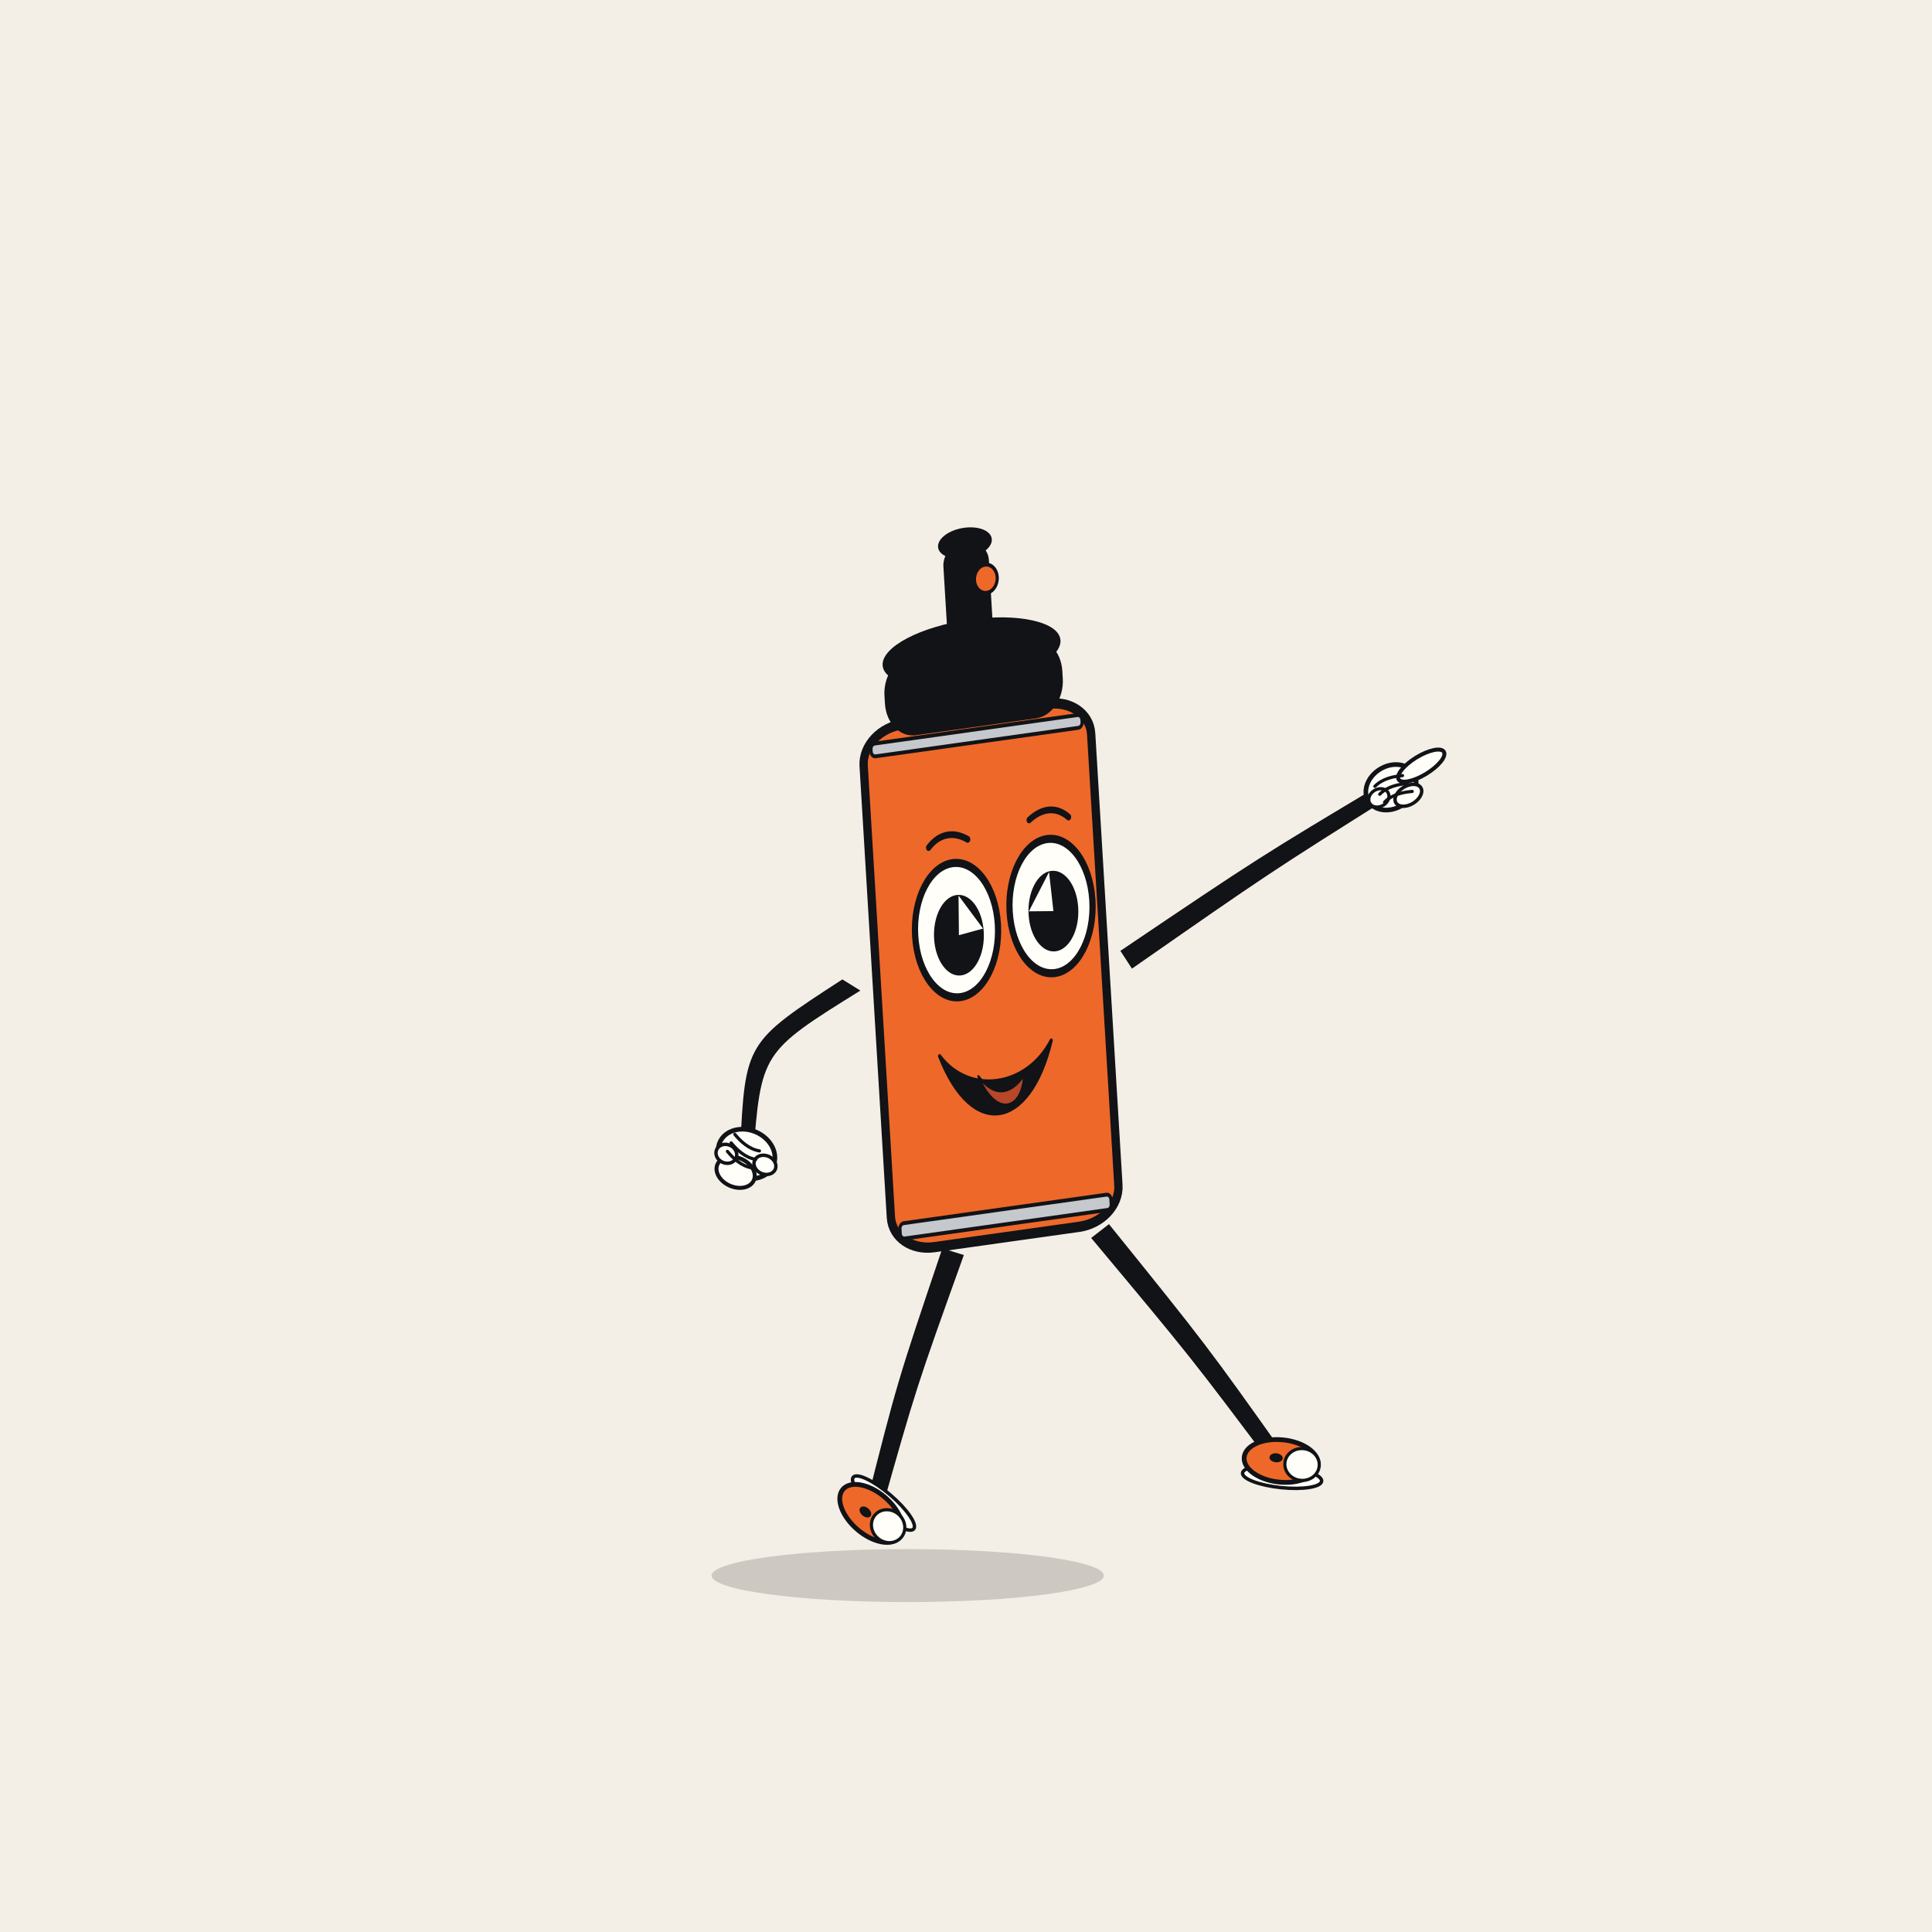
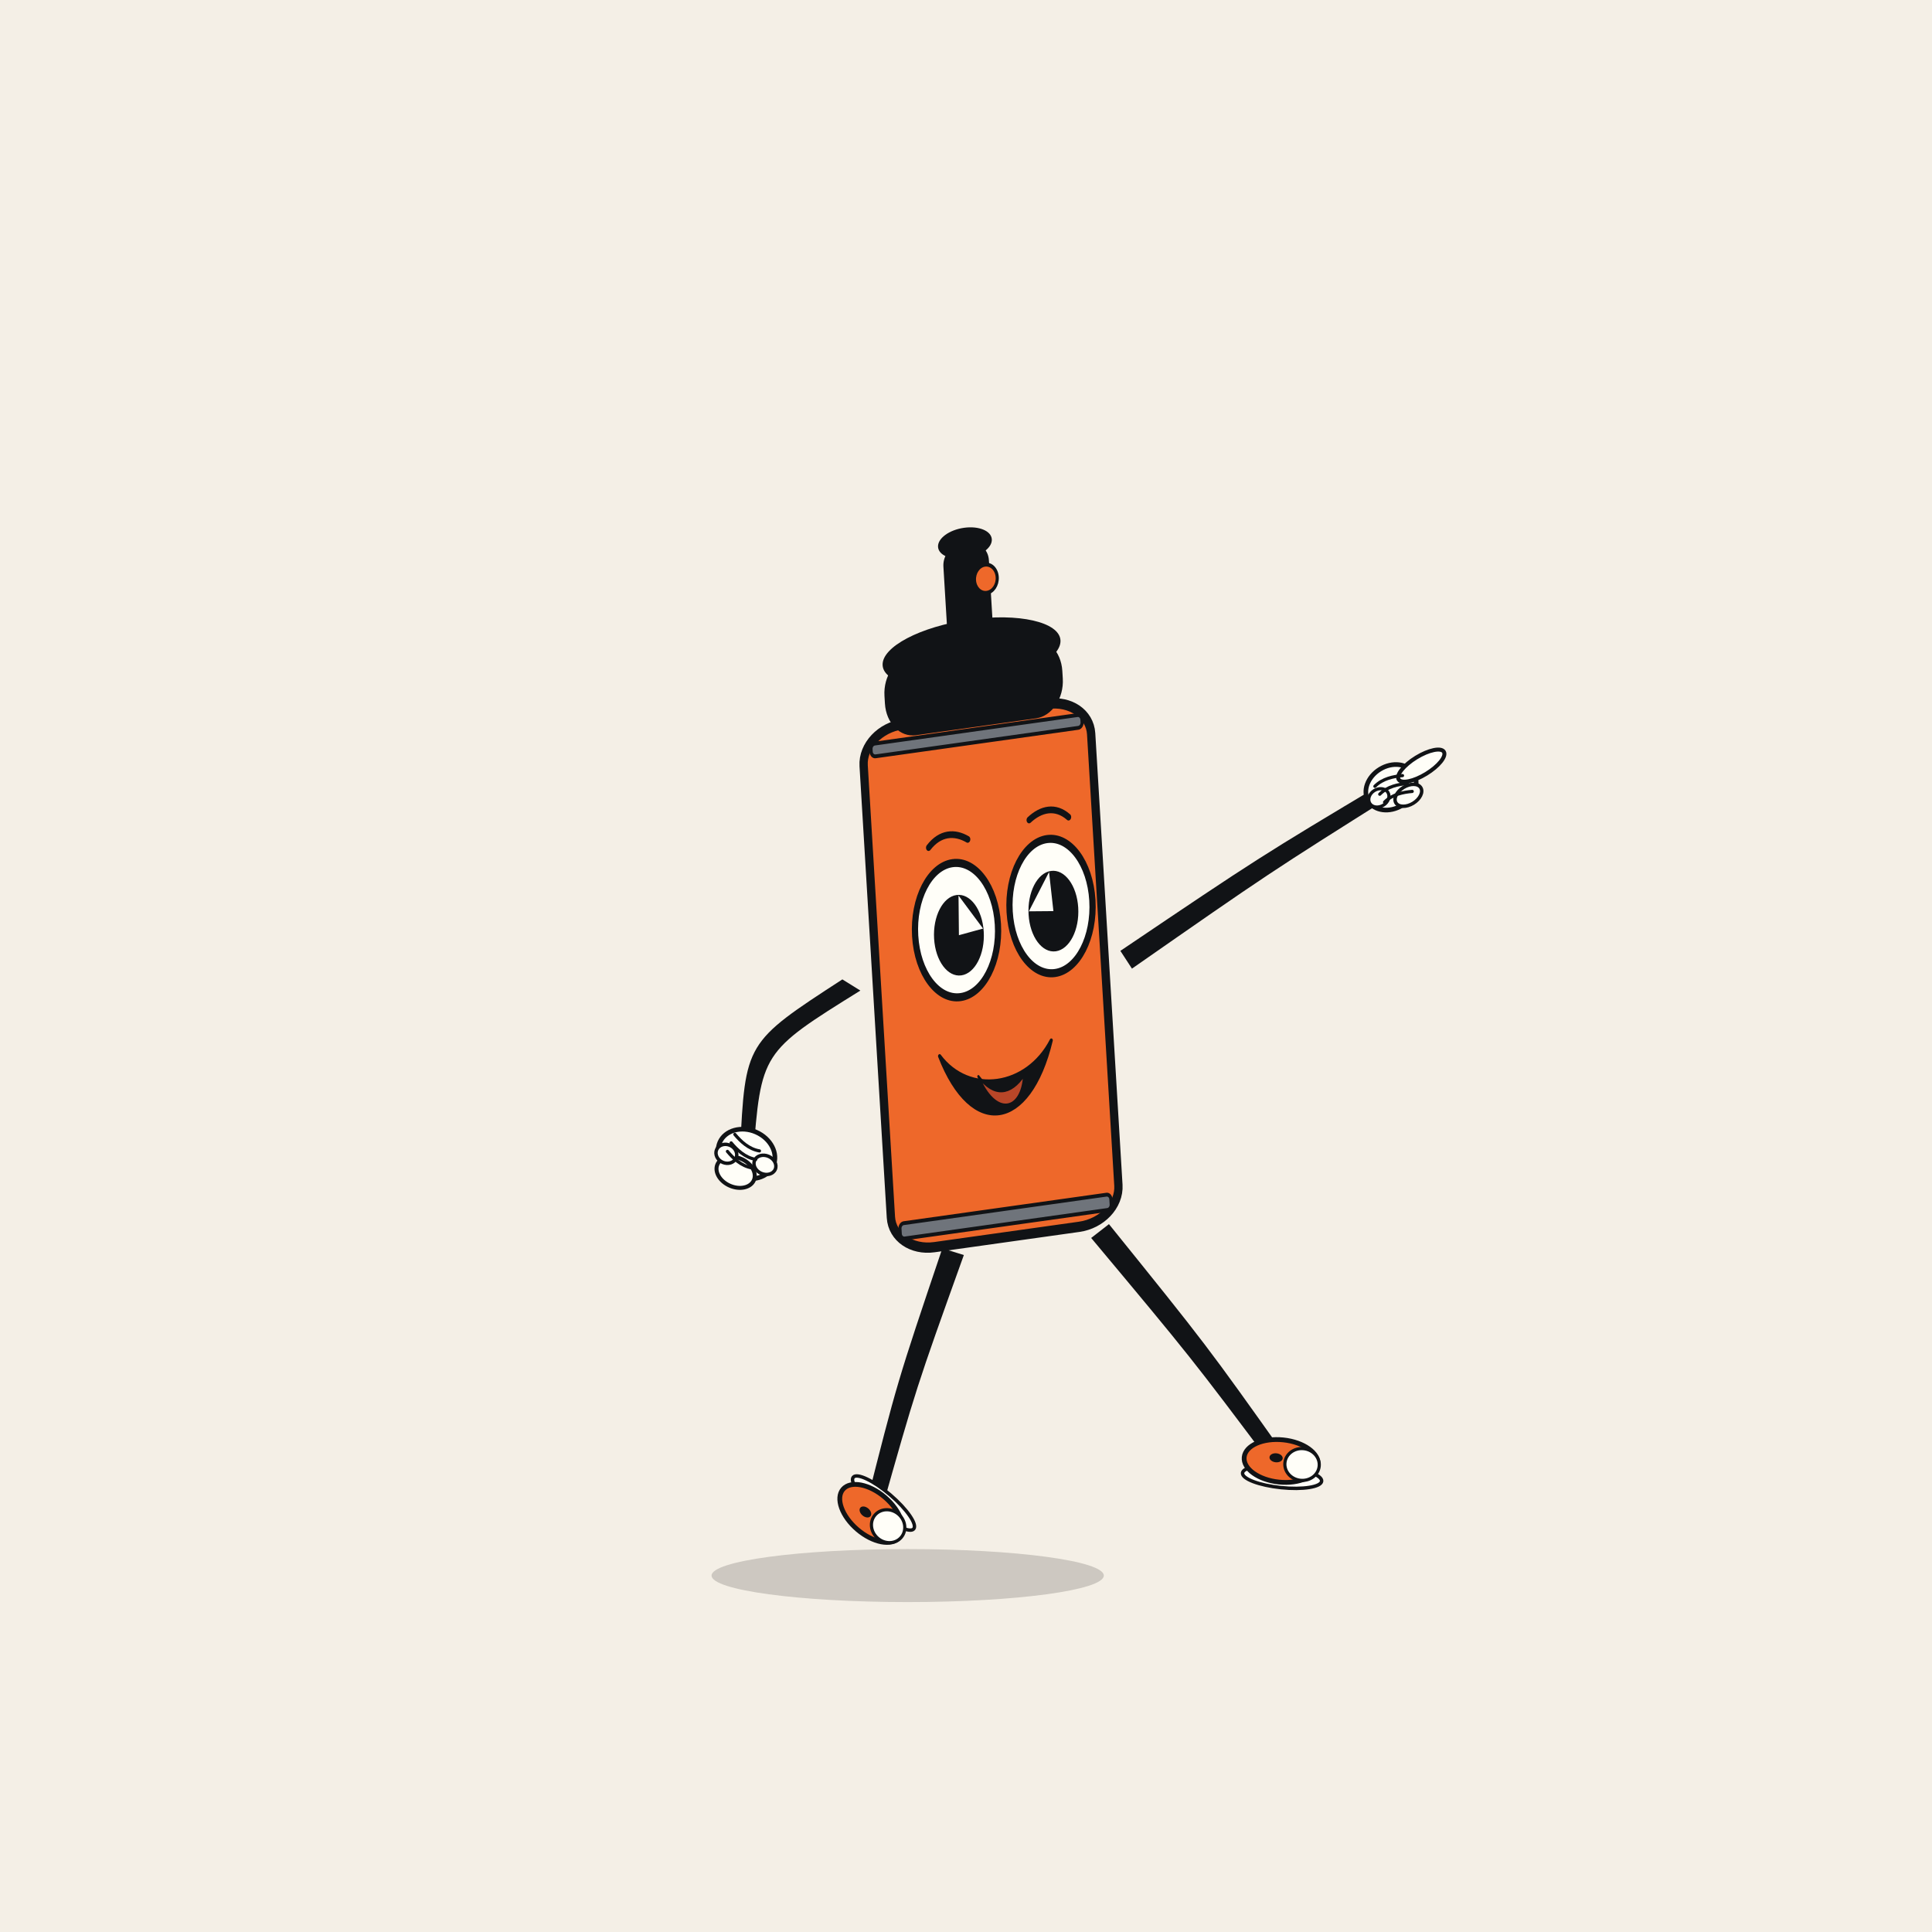
<svg xmlns="http://www.w3.org/2000/svg" viewBox="-150 -150 300 300" width="1024" height="1024" role="img" aria-label="three-quarter">
  <rect x="-150" y="-150" width="300" height="300" fill="#f4efe6" />
  <g class="avatar-can-lock" transform="scale(0.2057692) translate(-344 -520)">
    <g data-rmp-part="stage" transform="translate(0.00 0)">
      <defs>
        <clipPath id="rmp-can-face-clip">
          <rect x="190" y="300" width="220" height="410" rx="40" ry="28" data-rmp-fill="clip" />
        </clipPath>
      </defs>
      <g data-rmp-part="shadow" data-rmp-pivot="300,980" data-rmp-geometry="clean">
        <ellipse cx="300" cy="980" rx="148" ry="20" fill="#1a1714" opacity="0.18" data-rmp-fill="shadow" />
      </g>
      <g data-rmp-part="leg-back" data-rmp-procedural="limb" data-rmp-pivot="244,708" transform="translate(63.53626 21.49971) rotate(-8 301 520) rotate(1.6 244 708)">
        <path d="M236.21 704.60C191.14 801.01 191.14 801.01 156.39 893.55L167.61 898.45C204.86 806.99 204.86 806.99 251.79 711.40Z" fill="#111316" data-rmp-fill="ink" />
        <g transform="rotate(226.98 162 896)">
          <path d="M190.00 906.00A30.00 8.00 0 1 1 130.00 906.00A30.00 8.00 0 1 1 190.00 906.00Z" fill="#fffef8" data-rmp-fill="white" stroke="#111316" stroke-width="2.6" stroke-linejoin="round" />
          <path d="M190.00 894.00A28.00 16.00 0 1 1 134.00 894.00A28.00 16.00 0 1 1 190.00 894.00Z" fill="#ee682a" data-rmp-fill="body" stroke="#111316" stroke-width="3.6" stroke-linejoin="round" />
          <path d="M159.00 895.00A13.00 12.00 0 1 1 133.00 895.00A13.00 12.00 0 1 1 159.00 895.00Z" fill="#fffef8" data-rmp-fill="white" stroke="#111316" stroke-width="2.4" stroke-linejoin="round" />
          <ellipse cx="166" cy="892" rx="5" ry="3.4" fill="#111316" data-rmp-fill="ink" />
        </g>
      </g>
      <g data-rmp-part="arm-hip" data-rmp-procedural="limb" data-rmp-pivot="196,498" transform="translate(63.53626 21.49971) rotate(-8 301 520) rotate(18.72 196 498)">
        <path d="M188.54 495.12C125.43 555.47 125.43 555.47 136.63 635.93L147.37 640.07C138.57 560.53 138.57 560.53 203.46 500.88Z" fill="#111316" data-rmp-fill="ink" />
        <g transform="rotate(192.87 142 638)">
          <path d="M164.00 638.00A22.00 18.00 0 1 1 120.00 638.00A22.00 18.00 0 1 1 164.00 638.00Z" fill="#fffef8" data-rmp-fill="white" stroke="#111316" stroke-width="3.5" stroke-linejoin="round" />
          <path d="M159.00 622.00A15.00 11.00 0 1 1 129.00 622.00A15.00 11.00 0 1 1 159.00 622.00Z" fill="#fffef8" data-rmp-fill="white" stroke="#111316" stroke-width="3" stroke-linejoin="round" />
          <path d="M164.00 632.00A8.00 7.00 0 1 1 148.00 632.00A8.00 7.00 0 1 1 164.00 632.00Z" fill="#fffef8" data-rmp-fill="white" stroke="#111316" stroke-width="2.6" stroke-linejoin="round" />
          <path d="M134.50 636.00A8.50 7.00 0 1 1 117.50 636.00A8.50 7.00 0 1 1 134.50 636.00Z" fill="#fffef8" data-rmp-fill="white" stroke="#111316" stroke-width="2.6" stroke-linejoin="round" />
          <path d="M134.00 630.00C142.00 628.00 150.00 631.00 156.00 634.00" fill="none" stroke="#111316" stroke-width="2.4" stroke-linecap="round" data-rmp-fill="ink" />
          <path d="M134.00 637.00C142.00 635.00 150.00 638.00 156.00 641.00" fill="none" stroke="#111316" stroke-width="2.4" stroke-linecap="round" data-rmp-fill="ink" />
          <path d="M134.00 644.00C142.00 642.00 150.00 645.00 156.00 648.00" fill="none" stroke="#111316" stroke-width="2.4" stroke-linecap="round" data-rmp-fill="ink" />
        </g>
      </g>
      <g data-rmp-part="can" transform="translate(63.53626 21.49971) rotate(-8 301 520) translate(301 520) scale(0.7880108 0.9612617) translate(-301 -520) translate(301 520) skewX(-5.54) translate(-301 -520)">
        <g data-rmp-part="body" data-rmp-pivot="300,520" data-rmp-geometry="clean">
          <rect x="190" y="300" width="220" height="410" rx="40" ry="28" fill="#ee682a" stroke="#111316" stroke-width="8" data-rmp-fill="body" />
-           <rect x="198" y="312" width="204" height="10" rx="4" fill="#c5c8cc" stroke="#111316" stroke-width="3" data-rmp-fill="metal" />
-           <rect x="198" y="688" width="204" height="12" rx="4" fill="#c5c8cc" stroke="#111316" stroke-width="3" data-rmp-fill="metal" />
+           <rect x="198" y="312" width="204" height="10" rx="4" fill="#6f747b" stroke="#111316" stroke-width="3" data-rmp-fill="metal" />
+           <rect x="198" y="688" width="204" height="12" rx="4" fill="#6f747b" stroke="#111316" stroke-width="3" data-rmp-fill="metal" />
          <rect x="214" y="248" width="172" height="62" rx="28" fill="#111316" data-rmp-fill="ink" />
          <ellipse cx="300" cy="252" rx="86" ry="26" fill="#111316" data-rmp-fill="ink" />
          <rect x="278" y="168" width="44" height="86" rx="14" fill="#111316" data-rmp-fill="ink" />
          <ellipse cx="300" cy="166" rx="26" ry="12" fill="#111316" data-rmp-fill="ink" />
          <circle cx="318" cy="196" r="11" fill="#ee682a" stroke="#111316" stroke-width="3" data-rmp-fill="body" />
        </g>
        <g data-rmp-part="face" clip-path="url(#rmp-can-face-clip)">
          <g data-rmp-part="eyes" data-rmp-pivot="300,458" data-rmp-geometry="clean">
            <g data-rmp-part="eye-glyphs" transform="translate(13.54455 3.858923) translate(0 2) translate(300 458) scale(1 1.05) translate(-300 -458)">
              <ellipse cx="256" cy="460" rx="40" ry="50" fill="#fffef8" stroke="#111316" stroke-width="6" data-rmp-fill="white" />
              <path d="M282.00 464.00A24.00 30.00 0 1 1 234.00 464.00A24.00 30.00 0 1 1 282.00 464.00ZM258.00 464.00L259.92 434.60L281.52 461.60Z" fill="#111316" fill-rule="evenodd" data-rmp-fill="ink" />
              <ellipse cx="348" cy="452" rx="40" ry="50" fill="#fffef8" stroke="#111316" stroke-width="6" data-rmp-fill="white" />
              <path d="M374.00 456.00A24.00 30.00 0 1 1 326.00 456.00A24.00 30.00 0 1 1 374.00 456.00ZM350.00 456.00L348.08 426.60L326.48 453.60Z" fill="#111316" fill-rule="evenodd" data-rmp-fill="ink" />
              <path d="M234.00 396.00C246.00 386.00 260.00 387.00 272.00 394.00" fill="none" stroke="#111316" stroke-width="5" stroke-linecap="round" data-rmp-fill="ink" />
              <path d="M370.00 388.00C358.00 378.00 344.00 379.00 332.00 386.00" fill="none" stroke="#111316" stroke-width="5" stroke-linecap="round" data-rmp-fill="ink" />
            </g>
            <g data-rmp-part="mouth">
              <path d="M246 562C272 630 328 630 354 562C328 596 272 596 246 562Z" fill="#111316" data-rmp-fill="ink" stroke="#111316" stroke-width="3" stroke-linejoin="round" />
              <path d="M282 582C296 616 322 614 326 586C312 600 296 600 282 582Z" fill="#b84628" data-rmp-fill="tongue" stroke="#111316" stroke-width="2" stroke-linejoin="round" />
            </g>
          </g>
        </g>
      </g>
      <g data-rmp-part="arm-point" data-rmp-procedural="limb" data-rmp-pivot="404,508" transform="translate(63.53626 21.49971) rotate(-8 301 520) rotate(-8 404 508)">
        <path d="M406.35 515.65C526.07 474.73 526.07 474.73 633.69 443.51L630.31 432.49C521.93 461.27 521.93 461.27 401.65 500.35Z" fill="#111316" data-rmp-fill="ink" />
        <g transform="rotate(-15.52 632 438)">
          <path d="M652.00 438.00A20.00 16.00 0 1 1 612.00 438.00A20.00 16.00 0 1 1 652.00 438.00Z" fill="#fffef8" data-rmp-fill="white" stroke="#111316" stroke-width="3.5" stroke-linejoin="round" />
          <path d="M680.00 436.00A20.00 7.20 0 1 1 640.00 436.00A20.00 7.20 0 1 1 680.00 436.00Z" fill="#fffef8" data-rmp-fill="white" stroke="#111316" stroke-width="3" stroke-linejoin="round" />
          <path d="M651.00 450.00A11.00 7.00 0 1 1 629.00 450.00A11.00 7.00 0 1 1 651.00 450.00Z" fill="#fffef8" data-rmp-fill="white" stroke="#111316" stroke-width="2.6" stroke-linejoin="round" />
          <path d="M628.00 440.00A8.00 6.50 0 1 1 612.00 440.00A8.00 6.50 0 1 1 628.00 440.00Z" fill="#fffef8" data-rmp-fill="white" stroke="#111316" stroke-width="2.4" stroke-linejoin="round" />
          <path d="M622.00 431.00C630.00 429.00 638.00 432.00 644.00 435.00" fill="none" stroke="#111316" stroke-width="2.4" stroke-linecap="round" data-rmp-fill="ink" />
          <path d="M622.00 438.00C630.00 436.00 638.00 439.00 644.00 442.00" fill="none" stroke="#111316" stroke-width="2.4" stroke-linecap="round" data-rmp-fill="ink" />
          <path d="M622.00 445.00C630.00 443.00 638.00 446.00 644.00 449.00" fill="none" stroke="#111316" stroke-width="2.4" stroke-linecap="round" data-rmp-fill="ink" />
        </g>
      </g>
      <g data-rmp-part="leg-front" data-rmp-procedural="limb" data-rmp-pivot="356,708" transform="translate(63.53626 21.49971) rotate(-8 301 520) rotate(0.4 356 708)">
        <path d="M348.66 712.28C411.54 811.77 411.54 811.77 462.71 903.08L473.29 896.92C424.46 804.23 424.46 804.23 363.34 703.72Z" fill="#111316" data-rmp-fill="ink" />
        <g transform="rotate(13.52 468 900)">
          <path d="M500.00 910.00A30.00 8.00 0 1 1 440.00 910.00A30.00 8.00 0 1 1 500.00 910.00Z" fill="#fffef8" data-rmp-fill="white" stroke="#111316" stroke-width="2.6" stroke-linejoin="round" />
          <path d="M496.00 898.00A28.00 16.00 0 1 1 440.00 898.00A28.00 16.00 0 1 1 496.00 898.00Z" fill="#ee682a" data-rmp-fill="body" stroke="#111316" stroke-width="3.6" stroke-linejoin="round" />
          <path d="M497.00 899.00A13.00 12.00 0 1 1 471.00 899.00A13.00 12.00 0 1 1 497.00 899.00Z" fill="#fffef8" data-rmp-fill="white" stroke="#111316" stroke-width="2.4" stroke-linejoin="round" />
          <ellipse cx="464" cy="896" rx="5" ry="3.4" fill="#111316" data-rmp-fill="ink" />
        </g>
      </g>
    </g>
  </g>
</svg>
